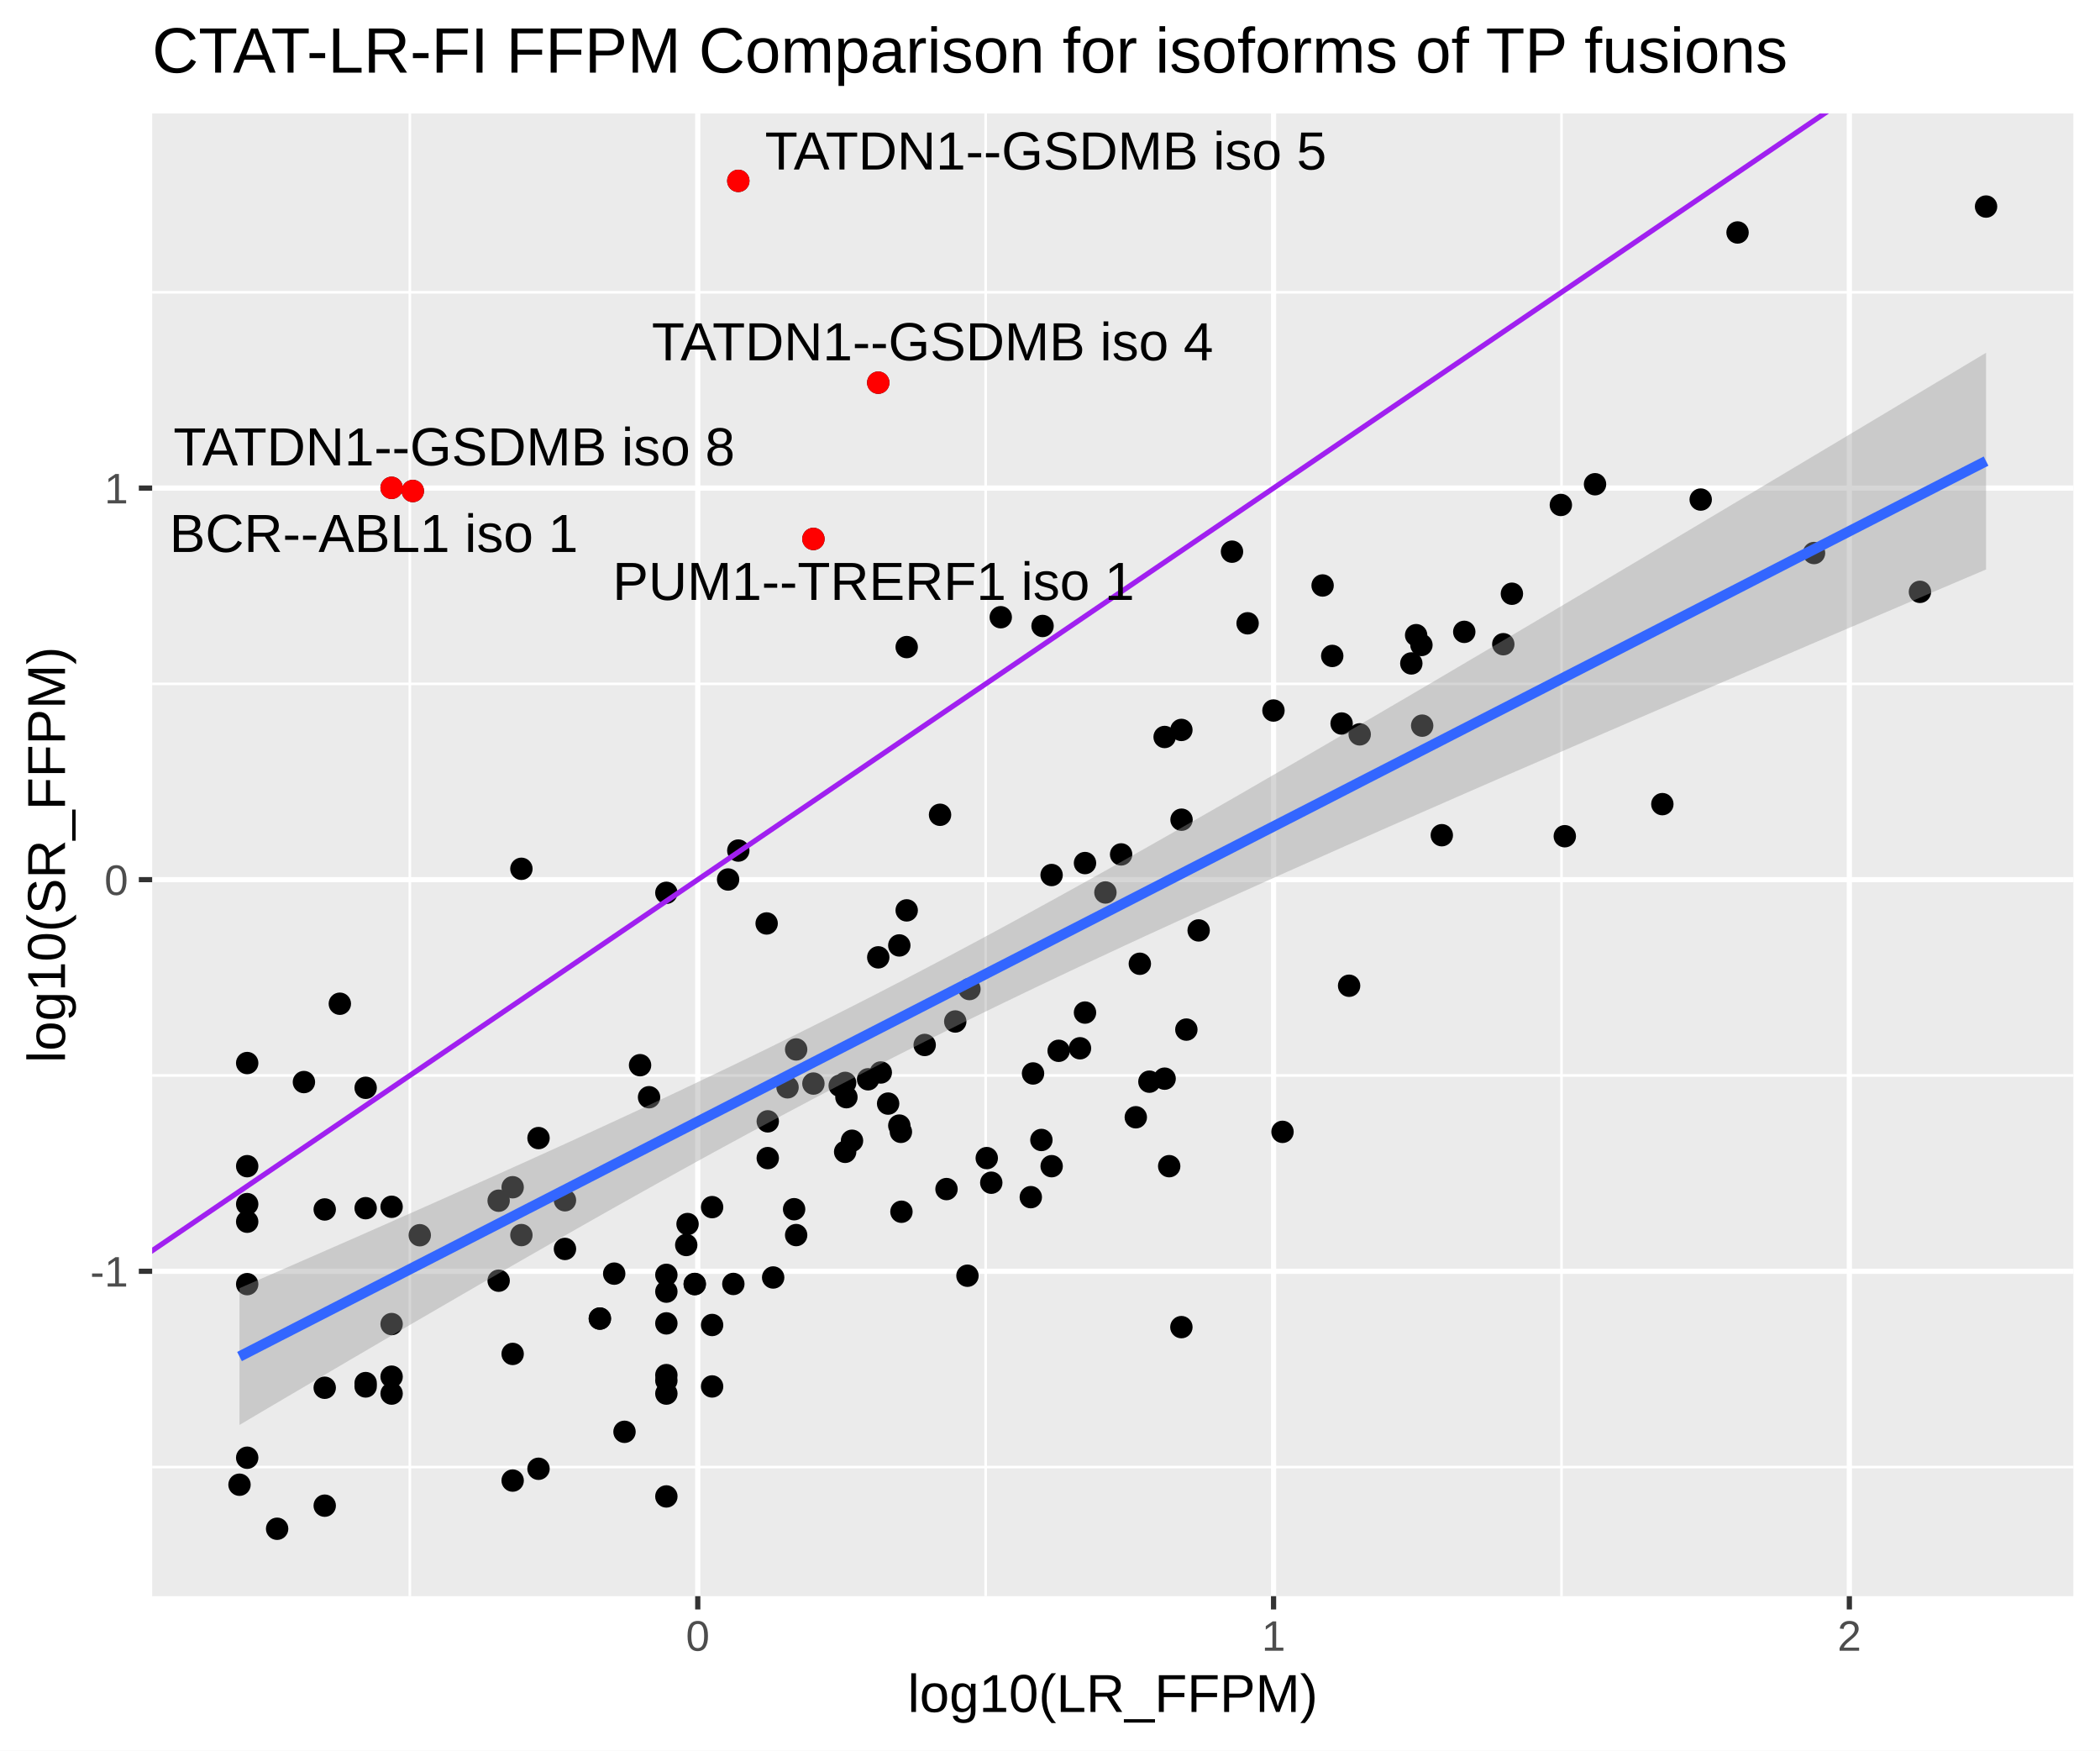
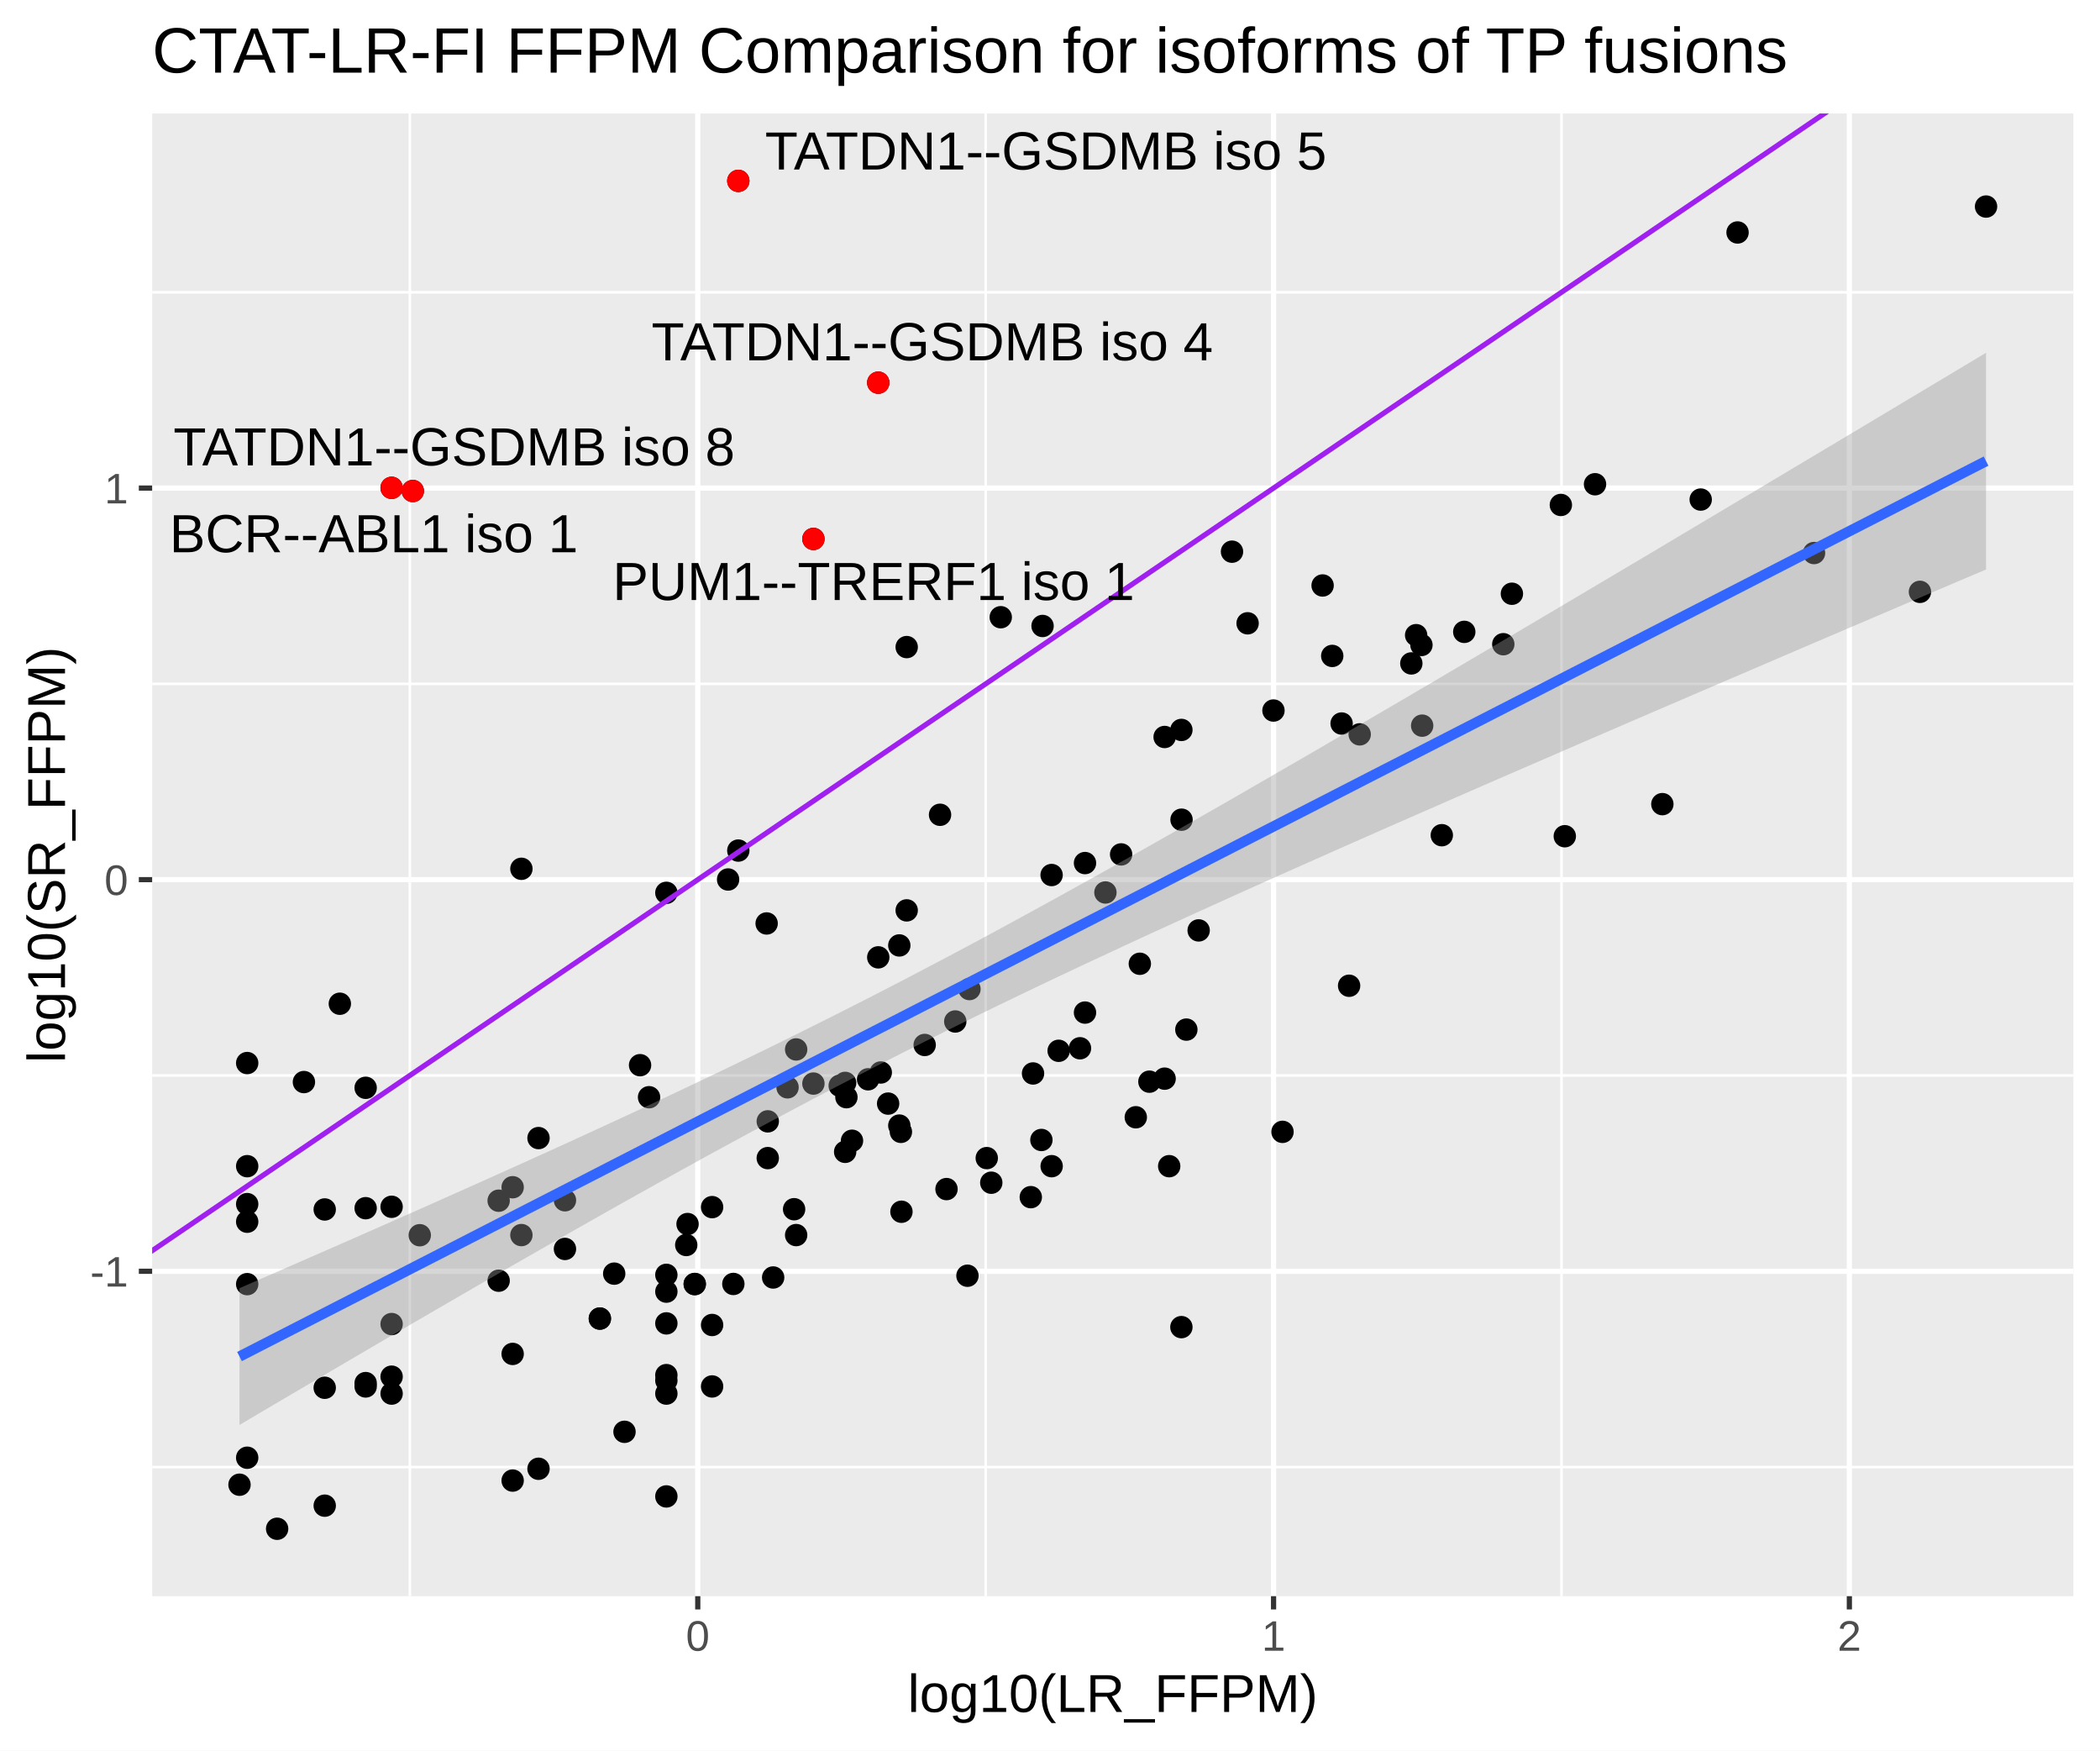
<svg xmlns="http://www.w3.org/2000/svg" class="svglite" width="432.00pt" height="360.00pt" viewBox="0 0 432.00 360.00">
  <defs>
    <style type="text/css">
    .svglite line, .svglite polyline, .svglite polygon, .svglite path, .svglite rect, .svglite circle {
      fill: none;
      stroke: #000000;
      stroke-linecap: round;
      stroke-linejoin: round;
      stroke-miterlimit: 10.00;
    }
    .svglite text {
      white-space: pre;
    }
  </style>
  </defs>
  <rect width="100%" height="100%" style="stroke: none; fill: #FFFFFF;" />
  <defs>
    <clipPath id="cpMC4wMHw0MzIuMDB8MC4wMHwzNjAuMDA=">
      <rect x="0.00" y="0.00" width="432.00" height="360.00" />
    </clipPath>
  </defs>
  <g clip-path="url(#cpMC4wMHw0MzIuMDB8MC4wMHwzNjAuMDA=)">
    <rect x="0" y="0.00" width="432.00" height="360.00" style="stroke-width: 1.07; stroke: #FFFFFF; fill: #FFFFFF;" />
  </g>
  <defs>
    <clipPath id="cpMzEuMzB8NDI2LjUyfDIzLjM0fDMyOC4yNw==">
      <rect x="31.30" y="23.34" width="395.22" height="304.93" />
    </clipPath>
  </defs>
  <g clip-path="url(#cpMzEuMzB8NDI2LjUyfDIzLjM0fDMyOC4yNw==)">
    <rect x="31.30" y="23.34" width="395.22" height="304.93" style="stroke-width: 1.07; stroke: none; fill: #EBEBEB;" />
    <polyline points="31.30,301.72 426.52,301.72 " style="stroke-width: 0.53; stroke: #FFFFFF; stroke-linecap: butt;" />
    <polyline points="31.30,221.18 426.52,221.18 " style="stroke-width: 0.53; stroke: #FFFFFF; stroke-linecap: butt;" />
    <polyline points="31.30,140.65 426.52,140.65 " style="stroke-width: 0.53; stroke: #FFFFFF; stroke-linecap: butt;" />
    <polyline points="31.30,60.11 426.52,60.11 " style="stroke-width: 0.53; stroke: #FFFFFF; stroke-linecap: butt;" />
    <polyline points="84.31,328.27 84.31,23.34 " style="stroke-width: 0.53; stroke: #FFFFFF; stroke-linecap: butt;" />
    <polyline points="202.77,328.27 202.77,23.34 " style="stroke-width: 0.53; stroke: #FFFFFF; stroke-linecap: butt;" />
    <polyline points="321.22,328.27 321.22,23.34 " style="stroke-width: 0.53; stroke: #FFFFFF; stroke-linecap: butt;" />
    <polyline points="31.30,261.45 426.52,261.45 " style="stroke-width: 1.07; stroke: #FFFFFF; stroke-linecap: butt;" />
    <polyline points="31.30,180.91 426.52,180.91 " style="stroke-width: 1.07; stroke: #FFFFFF; stroke-linecap: butt;" />
    <polyline points="31.30,100.38 426.52,100.38 " style="stroke-width: 1.07; stroke: #FFFFFF; stroke-linecap: butt;" />
    <polyline points="143.54,328.27 143.54,23.34 " style="stroke-width: 1.07; stroke: #FFFFFF; stroke-linecap: butt;" />
    <polyline points="261.99,328.27 261.99,23.34 " style="stroke-width: 1.07; stroke: #FFFFFF; stroke-linecap: butt;" />
    <polyline points="380.44,328.27 380.44,23.34 " style="stroke-width: 1.07; stroke: #FFFFFF; stroke-linecap: butt;" />
    <circle cx="272.08" cy="120.41" r="1.95" style="stroke-width: 0.71; fill: #000000;" />
    <circle cx="102.58" cy="263.39" r="1.95" style="stroke-width: 0.71; fill: #000000;" />
    <circle cx="66.80" cy="248.74" r="1.95" style="stroke-width: 0.71; fill: #000000;" />
    <circle cx="133.52" cy="225.66" r="1.95" style="stroke-width: 0.71; fill: #000000;" />
    <circle cx="50.85" cy="247.64" r="1.95" style="stroke-width: 0.71; fill: #000000;" />
    <circle cx="163.78" cy="215.83" r="1.95" style="stroke-width: 0.71; fill: #000000;" />
    <circle cx="107.26" cy="254.01" r="1.95" style="stroke-width: 0.71; fill: #000000;" />
    <circle cx="243.03" cy="150.12" r="1.95" style="stroke-width: 0.71; fill: #000000;" />
    <circle cx="253.44" cy="113.46" r="1.95" style="stroke-width: 0.71; fill: #000000;" />
    <circle cx="256.65" cy="128.19" r="1.95" style="stroke-width: 0.71; fill: #000000;" />
    <circle cx="151.88" cy="174.93" r="1.95" style="stroke-width: 0.71; fill: #000000;" />
    <circle cx="217.78" cy="216.11" r="1.95" style="stroke-width: 0.71; fill: #000000;" />
    <circle cx="131.67" cy="219.07" r="1.95" style="stroke-width: 0.71; fill: #000000;" />
    <circle cx="75.22" cy="284.45" r="1.95" style="stroke-width: 0.71; fill: #000000;" />
    <circle cx="185.00" cy="194.44" r="1.95" style="stroke-width: 0.71; fill: #000000;" />
    <circle cx="181.19" cy="220.57" r="1.95" style="stroke-width: 0.71; fill: #000000;" />
    <circle cx="49.27" cy="305.35" r="1.95" style="stroke-width: 0.71; fill: #000000;" />
    <circle cx="349.86" cy="102.74" r="1.95" style="stroke-width: 0.71; fill: #000000;" />
    <circle cx="185.00" cy="231.49" r="1.95" style="stroke-width: 0.71; fill: #000000;" />
    <circle cx="328.12" cy="99.59" r="1.95" style="stroke-width: 0.71; fill: #000000;" />
    <circle cx="261.97" cy="146.13" r="1.95" style="stroke-width: 0.71; fill: #000000;" />
    <circle cx="216.33" cy="179.96" r="1.95" style="stroke-width: 0.71; fill: #000000;" />
    <circle cx="180.67" cy="78.70" r="1.95" style="stroke-width: 0.71; fill: #000000;" />
    <circle cx="151.88" cy="37.20" r="1.95" style="stroke-width: 0.71; fill: #000000;" />
    <circle cx="137.08" cy="262.19" r="1.95" style="stroke-width: 0.71; fill: #000000;" />
    <circle cx="137.08" cy="272.17" r="1.95" style="stroke-width: 0.71; fill: #000000;" />
    <circle cx="80.56" cy="100.33" r="1.95" style="stroke-width: 0.71; fill: #000000;" />
    <circle cx="80.56" cy="272.31" r="1.95" style="stroke-width: 0.71; fill: #000000;" />
    <circle cx="290.33" cy="136.44" r="1.95" style="stroke-width: 0.71; fill: #000000;" />
    <circle cx="172.74" cy="223.29" r="1.95" style="stroke-width: 0.71; fill: #000000;" />
    <circle cx="199.43" cy="203.41" r="1.95" style="stroke-width: 0.71; fill: #000000;" />
    <circle cx="186.52" cy="133.08" r="1.95" style="stroke-width: 0.71; fill: #000000;" />
    <circle cx="50.85" cy="218.63" r="1.95" style="stroke-width: 0.71; fill: #000000;" />
    <circle cx="50.85" cy="264.10" r="1.95" style="stroke-width: 0.71; fill: #000000;" />
    <circle cx="263.83" cy="232.78" r="1.95" style="stroke-width: 0.71; fill: #000000;" />
    <circle cx="244.05" cy="211.75" r="1.95" style="stroke-width: 0.71; fill: #000000;" />
    <circle cx="126.35" cy="261.94" r="1.95" style="stroke-width: 0.71; fill: #000000;" />
    <circle cx="105.46" cy="244.17" r="1.95" style="stroke-width: 0.71; fill: #000000;" />
    <circle cx="212.05" cy="246.21" r="1.95" style="stroke-width: 0.71; fill: #000000;" />
    <circle cx="142.92" cy="264.06" r="1.95" style="stroke-width: 0.71; fill: #000000;" />
    <circle cx="222.17" cy="215.59" r="1.95" style="stroke-width: 0.71; fill: #000000;" />
    <circle cx="146.49" cy="248.26" r="1.95" style="stroke-width: 0.71; fill: #000000;" />
    <circle cx="243.03" cy="272.94" r="1.95" style="stroke-width: 0.71; fill: #000000;" />
    <circle cx="275.99" cy="148.80" r="1.95" style="stroke-width: 0.71; fill: #000000;" />
    <circle cx="162.01" cy="223.62" r="1.95" style="stroke-width: 0.71; fill: #000000;" />
    <circle cx="173.86" cy="222.71" r="1.95" style="stroke-width: 0.71; fill: #000000;" />
    <circle cx="123.40" cy="271.18" r="1.95" style="stroke-width: 0.71; fill: #000000;" />
    <circle cx="66.80" cy="309.66" r="1.95" style="stroke-width: 0.71; fill: #000000;" />
    <circle cx="216.34" cy="239.84" r="1.95" style="stroke-width: 0.71; fill: #000000;" />
    <circle cx="190.22" cy="214.91" r="1.95" style="stroke-width: 0.71; fill: #000000;" />
    <circle cx="80.56" cy="248.19" r="1.95" style="stroke-width: 0.71; fill: #000000;" />
    <circle cx="233.65" cy="229.78" r="1.95" style="stroke-width: 0.71; fill: #000000;" />
    <circle cx="214.47" cy="128.74" r="1.95" style="stroke-width: 0.71; fill: #000000;" />
    <circle cx="357.44" cy="47.81" r="1.95" style="stroke-width: 0.71; fill: #000000;" />
    <circle cx="57.01" cy="314.41" r="1.95" style="stroke-width: 0.71; fill: #000000;" />
    <circle cx="157.94" cy="230.62" r="1.95" style="stroke-width: 0.71; fill: #000000;" />
    <circle cx="75.22" cy="223.72" r="1.95" style="stroke-width: 0.71; fill: #000000;" />
    <circle cx="75.22" cy="248.48" r="1.95" style="stroke-width: 0.71; fill: #000000;" />
    <circle cx="205.87" cy="126.94" r="1.95" style="stroke-width: 0.71; fill: #000000;" />
    <circle cx="182.70" cy="226.97" r="1.95" style="stroke-width: 0.71; fill: #000000;" />
    <circle cx="50.85" cy="251.26" r="1.95" style="stroke-width: 0.71; fill: #000000;" />
    <circle cx="309.25" cy="132.49" r="1.95" style="stroke-width: 0.71; fill: #000000;" />
    <circle cx="105.46" cy="278.45" r="1.95" style="stroke-width: 0.71; fill: #000000;" />
    <circle cx="301.22" cy="129.95" r="1.95" style="stroke-width: 0.71; fill: #000000;" />
    <circle cx="279.71" cy="151.03" r="1.95" style="stroke-width: 0.71; fill: #000000;" />
    <circle cx="408.56" cy="42.48" r="1.95" style="stroke-width: 0.71; fill: #000000;" />
    <circle cx="193.38" cy="167.57" r="1.95" style="stroke-width: 0.71; fill: #000000;" />
    <circle cx="239.58" cy="151.57" r="1.95" style="stroke-width: 0.71; fill: #000000;" />
    <circle cx="292.41" cy="132.65" r="1.95" style="stroke-width: 0.71; fill: #000000;" />
    <circle cx="185.44" cy="249.21" r="1.95" style="stroke-width: 0.71; fill: #000000;" />
    <circle cx="157.71" cy="189.92" r="1.95" style="stroke-width: 0.71; fill: #000000;" />
    <circle cx="202.99" cy="238.18" r="1.95" style="stroke-width: 0.71; fill: #000000;" />
    <circle cx="239.58" cy="221.84" r="1.95" style="stroke-width: 0.71; fill: #000000;" />
    <circle cx="223.20" cy="177.50" r="1.95" style="stroke-width: 0.71; fill: #000000;" />
    <circle cx="212.51" cy="220.77" r="1.95" style="stroke-width: 0.71; fill: #000000;" />
    <circle cx="203.92" cy="243.24" r="1.95" style="stroke-width: 0.71; fill: #000000;" />
    <circle cx="163.36" cy="248.69" r="1.95" style="stroke-width: 0.71; fill: #000000;" />
    <circle cx="137.08" cy="265.64" r="1.95" style="stroke-width: 0.71; fill: #000000;" />
    <circle cx="137.08" cy="282.81" r="1.95" style="stroke-width: 0.71; fill: #000000;" />
    <circle cx="137.08" cy="283.92" r="1.95" style="stroke-width: 0.71; fill: #000000;" />
    <circle cx="296.60" cy="171.77" r="1.95" style="stroke-width: 0.71; fill: #000000;" />
    <circle cx="292.56" cy="149.24" r="1.95" style="stroke-width: 0.71; fill: #000000;" />
    <circle cx="163.78" cy="254.01" r="1.95" style="stroke-width: 0.71; fill: #000000;" />
    <circle cx="142.92" cy="264.10" r="1.95" style="stroke-width: 0.71; fill: #000000;" />
    <circle cx="394.96" cy="121.72" r="1.95" style="stroke-width: 0.71; fill: #000000;" />
    <circle cx="341.97" cy="165.38" r="1.95" style="stroke-width: 0.71; fill: #000000;" />
    <circle cx="321.90" cy="171.98" r="1.95" style="stroke-width: 0.71; fill: #000000;" />
    <circle cx="277.53" cy="202.73" r="1.95" style="stroke-width: 0.71; fill: #000000;" />
    <circle cx="199.02" cy="262.37" r="1.95" style="stroke-width: 0.71; fill: #000000;" />
    <circle cx="230.63" cy="175.72" r="1.95" style="stroke-width: 0.71; fill: #000000;" />
    <circle cx="243.06" cy="168.58" r="1.95" style="stroke-width: 0.71; fill: #000000;" />
    <circle cx="236.45" cy="222.46" r="1.95" style="stroke-width: 0.71; fill: #000000;" />
    <circle cx="146.49" cy="285.14" r="1.95" style="stroke-width: 0.71; fill: #000000;" />
    <circle cx="110.78" cy="302.07" r="1.95" style="stroke-width: 0.71; fill: #000000;" />
    <circle cx="75.22" cy="285.14" r="1.95" style="stroke-width: 0.71; fill: #000000;" />
    <circle cx="137.08" cy="183.62" r="1.95" style="stroke-width: 0.71; fill: #000000;" />
    <circle cx="186.52" cy="187.23" r="1.95" style="stroke-width: 0.71; fill: #000000;" />
    <circle cx="373.17" cy="113.74" r="1.95" style="stroke-width: 0.71; fill: #000000;" />
    <circle cx="175.27" cy="234.61" r="1.95" style="stroke-width: 0.71; fill: #000000;" />
    <circle cx="167.33" cy="222.85" r="1.95" style="stroke-width: 0.71; fill: #000000;" />
    <circle cx="227.40" cy="183.55" r="1.95" style="stroke-width: 0.71; fill: #000000;" />
    <circle cx="214.23" cy="234.45" r="1.95" style="stroke-width: 0.71; fill: #000000;" />
    <circle cx="150.86" cy="264.06" r="1.95" style="stroke-width: 0.71; fill: #000000;" />
    <circle cx="146.49" cy="272.50" r="1.95" style="stroke-width: 0.71; fill: #000000;" />
    <circle cx="223.20" cy="208.25" r="1.95" style="stroke-width: 0.71; fill: #000000;" />
    <circle cx="80.56" cy="283.13" r="1.95" style="stroke-width: 0.71; fill: #000000;" />
    <circle cx="105.46" cy="304.50" r="1.95" style="stroke-width: 0.71; fill: #000000;" />
    <circle cx="194.71" cy="244.55" r="1.95" style="stroke-width: 0.71; fill: #000000;" />
    <circle cx="291.32" cy="130.63" r="1.95" style="stroke-width: 0.71; fill: #000000;" />
    <circle cx="157.94" cy="238.18" r="1.95" style="stroke-width: 0.71; fill: #000000;" />
    <circle cx="274.06" cy="134.90" r="1.95" style="stroke-width: 0.71; fill: #000000;" />
    <circle cx="180.67" cy="196.89" r="1.95" style="stroke-width: 0.71; fill: #000000;" />
    <circle cx="167.33" cy="110.84" r="1.95" style="stroke-width: 0.71; fill: #000000;" />
    <circle cx="234.48" cy="198.21" r="1.95" style="stroke-width: 0.71; fill: #000000;" />
    <circle cx="159.05" cy="262.73" r="1.95" style="stroke-width: 0.71; fill: #000000;" />
    <circle cx="62.52" cy="222.54" r="1.95" style="stroke-width: 0.71; fill: #000000;" />
    <circle cx="311.02" cy="122.11" r="1.95" style="stroke-width: 0.71; fill: #000000;" />
    <circle cx="246.58" cy="191.35" r="1.95" style="stroke-width: 0.71; fill: #000000;" />
    <circle cx="107.26" cy="178.68" r="1.95" style="stroke-width: 0.71; fill: #000000;" />
    <circle cx="173.86" cy="236.89" r="1.95" style="stroke-width: 0.71; fill: #000000;" />
    <circle cx="149.78" cy="180.88" r="1.95" style="stroke-width: 0.71; fill: #000000;" />
    <circle cx="123.40" cy="271.18" r="1.95" style="stroke-width: 0.71; fill: #000000;" />
    <circle cx="178.58" cy="221.97" r="1.95" style="stroke-width: 0.71; fill: #000000;" />
    <circle cx="174.12" cy="225.65" r="1.95" style="stroke-width: 0.71; fill: #000000;" />
    <circle cx="321.09" cy="103.85" r="1.95" style="stroke-width: 0.71; fill: #000000;" />
    <circle cx="240.52" cy="239.84" r="1.95" style="stroke-width: 0.71; fill: #000000;" />
    <circle cx="69.91" cy="206.43" r="1.95" style="stroke-width: 0.71; fill: #000000;" />
    <circle cx="141.17" cy="256.05" r="1.95" style="stroke-width: 0.71; fill: #000000;" />
    <circle cx="196.51" cy="210.08" r="1.95" style="stroke-width: 0.71; fill: #000000;" />
    <circle cx="50.85" cy="299.80" r="1.95" style="stroke-width: 0.71; fill: #000000;" />
    <circle cx="128.47" cy="294.47" r="1.95" style="stroke-width: 0.71; fill: #000000;" />
    <circle cx="137.08" cy="307.76" r="1.95" style="stroke-width: 0.71; fill: #000000;" />
    <circle cx="116.22" cy="246.85" r="1.95" style="stroke-width: 0.71; fill: #000000;" />
    <circle cx="116.22" cy="256.86" r="1.95" style="stroke-width: 0.71; fill: #000000;" />
    <circle cx="137.08" cy="286.61" r="1.95" style="stroke-width: 0.71; fill: #000000;" />
    <circle cx="185.33" cy="232.78" r="1.95" style="stroke-width: 0.71; fill: #000000;" />
    <circle cx="80.56" cy="286.61" r="1.95" style="stroke-width: 0.71; fill: #000000;" />
    <circle cx="141.44" cy="251.74" r="1.95" style="stroke-width: 0.71; fill: #000000;" />
    <circle cx="86.35" cy="254.04" r="1.95" style="stroke-width: 0.71; fill: #000000;" />
    <circle cx="50.85" cy="239.84" r="1.95" style="stroke-width: 0.71; fill: #000000;" />
    <circle cx="84.92" cy="100.98" r="1.95" style="stroke-width: 0.71; fill: #000000;" />
    <circle cx="102.58" cy="246.94" r="1.95" style="stroke-width: 0.71; fill: #000000;" />
    <circle cx="66.80" cy="285.41" r="1.95" style="stroke-width: 0.71; fill: #000000;" />
    <circle cx="110.78" cy="234.06" r="1.95" style="stroke-width: 0.71; fill: #000000;" />
    <polygon points="49.27,264.93 53.81,262.95 58.36,260.97 62.91,258.98 67.46,256.99 72.01,255.00 76.55,253.00 81.10,250.99 85.65,248.98 90.20,246.96 94.75,244.93 99.29,242.90 103.84,240.86 108.39,238.81 112.94,236.75 117.49,234.68 122.03,232.59 126.58,230.50 131.13,228.39 135.68,226.26 140.23,224.12 144.77,221.96 149.32,219.79 153.87,217.59 158.42,215.38 162.97,213.14 167.51,210.88 172.06,208.60 176.61,206.30 181.16,203.97 185.71,201.62 190.25,199.24 194.80,196.85 199.35,194.43 203.90,191.99 208.45,189.52 212.99,187.04 217.54,184.54 222.09,182.02 226.64,179.49 231.19,176.94 235.73,174.38 240.28,171.80 244.83,169.22 249.38,166.62 253.93,164.01 258.47,161.39 263.02,158.76 267.57,156.13 272.12,153.49 276.66,150.84 281.21,148.18 285.76,145.52 290.31,142.86 294.86,140.19 299.40,137.51 303.95,134.83 308.50,132.15 313.05,129.46 317.60,126.77 322.14,124.08 326.69,121.39 331.24,118.69 335.79,115.99 340.34,113.29 344.88,110.58 349.43,107.87 353.98,105.16 358.53,102.45 363.08,99.74 367.62,97.03 372.17,94.31 376.72,91.60 381.27,88.88 385.82,86.16 390.36,83.44 394.91,80.72 399.46,78.00 404.01,75.27 408.56,72.55 408.56,117.12 404.01,119.05 399.46,120.99 394.91,122.93 390.36,124.88 385.82,126.82 381.27,128.76 376.72,130.70 372.17,132.65 367.62,134.60 363.08,136.55 358.53,138.50 353.98,140.45 349.43,142.40 344.88,144.36 340.34,146.31 335.79,148.27 331.24,150.24 326.69,152.20 322.14,154.17 317.60,156.14 313.05,158.11 308.50,160.08 303.95,162.06 299.40,164.05 294.86,166.04 290.31,168.03 285.76,170.02 281.21,172.03 276.66,174.03 272.12,176.05 267.57,178.07 263.02,180.09 258.47,182.13 253.93,184.17 249.38,186.23 244.83,188.29 240.28,190.37 235.73,192.45 231.19,194.55 226.64,196.67 222.09,198.79 217.54,200.94 212.99,203.10 208.45,205.28 203.90,207.48 199.35,209.70 194.80,211.95 190.25,214.21 185.71,216.50 181.16,218.81 176.61,221.15 172.06,223.50 167.51,225.88 162.97,228.29 158.42,230.71 153.87,233.16 149.32,235.63 144.77,238.11 140.23,240.62 135.68,243.14 131.13,245.68 126.58,248.23 122.03,250.80 117.49,253.38 112.94,255.97 108.39,258.57 103.84,261.18 99.29,263.80 94.75,266.43 90.20,269.07 85.65,271.71 81.10,274.36 76.55,277.02 72.01,279.68 67.46,282.35 62.91,285.02 58.36,287.69 53.81,290.37 49.27,293.06 " style="stroke-width: 0.00; stroke: none; stroke-linecap: butt; fill: #999999; fill-opacity: 0.40;" />
    <polyline points="49.27,264.93 53.81,262.95 58.36,260.97 62.91,258.98 67.46,256.99 72.01,255.00 76.55,253.00 81.10,250.99 85.65,248.98 90.20,246.96 94.75,244.93 99.29,242.90 103.84,240.86 108.39,238.81 112.94,236.75 117.49,234.68 122.03,232.59 126.58,230.50 131.13,228.39 135.68,226.26 140.23,224.12 144.77,221.96 149.32,219.79 153.87,217.59 158.42,215.38 162.97,213.14 167.51,210.88 172.06,208.60 176.61,206.30 181.16,203.97 185.71,201.62 190.25,199.24 194.80,196.85 199.35,194.43 203.90,191.99 208.45,189.52 212.99,187.04 217.54,184.54 222.09,182.02 226.64,179.49 231.19,176.94 235.73,174.38 240.28,171.80 244.83,169.22 249.38,166.62 253.93,164.01 258.47,161.39 263.02,158.76 267.57,156.13 272.12,153.49 276.66,150.84 281.21,148.18 285.76,145.52 290.31,142.86 294.86,140.19 299.40,137.51 303.95,134.83 308.50,132.15 313.05,129.46 317.60,126.77 322.14,124.08 326.69,121.39 331.24,118.69 335.79,115.99 340.34,113.29 344.88,110.58 349.43,107.87 353.98,105.16 358.53,102.45 363.08,99.74 367.62,97.03 372.17,94.31 376.72,91.60 381.27,88.88 385.82,86.16 390.36,83.44 394.91,80.72 399.46,78.00 404.01,75.27 408.56,72.55 " style="stroke-width: 2.13; stroke: none; stroke-linecap: butt;" />
    <polyline points="408.56,117.12 404.01,119.05 399.46,120.99 394.91,122.93 390.36,124.88 385.82,126.82 381.27,128.76 376.72,130.70 372.17,132.65 367.62,134.60 363.08,136.55 358.53,138.50 353.98,140.45 349.43,142.40 344.88,144.36 340.34,146.31 335.79,148.27 331.24,150.24 326.69,152.20 322.14,154.17 317.60,156.14 313.05,158.11 308.50,160.08 303.95,162.06 299.40,164.05 294.86,166.04 290.31,168.03 285.76,170.02 281.21,172.03 276.66,174.03 272.12,176.05 267.57,178.07 263.02,180.09 258.47,182.13 253.93,184.17 249.38,186.23 244.83,188.29 240.28,190.37 235.73,192.45 231.19,194.55 226.64,196.67 222.09,198.79 217.54,200.94 212.99,203.10 208.45,205.28 203.90,207.48 199.35,209.70 194.80,211.95 190.25,214.21 185.71,216.50 181.16,218.81 176.61,221.15 172.06,223.50 167.51,225.88 162.97,228.29 158.42,230.71 153.87,233.16 149.32,235.63 144.77,238.11 140.23,240.62 135.68,243.14 131.13,245.68 126.58,248.23 122.03,250.80 117.49,253.38 112.94,255.97 108.39,258.57 103.84,261.18 99.29,263.80 94.75,266.43 90.20,269.07 85.65,271.71 81.10,274.36 76.55,277.02 72.01,279.68 67.46,282.35 62.91,285.02 58.36,287.69 53.81,290.37 49.27,293.06 " style="stroke-width: 2.13; stroke: none; stroke-linecap: butt;" />
    <polyline points="49.27,278.99 53.81,276.66 58.36,274.33 62.91,272.00 67.46,269.67 72.01,267.34 76.55,265.01 81.10,262.68 85.65,260.34 90.20,258.01 94.75,255.68 99.29,253.35 103.84,251.02 108.39,248.69 112.94,246.36 117.49,244.03 122.03,241.70 126.58,239.36 131.13,237.03 135.68,234.70 140.23,232.37 144.77,230.04 149.32,227.71 153.87,225.38 158.42,223.05 162.97,220.71 167.51,218.38 172.06,216.05 176.61,213.72 181.16,211.39 185.71,209.06 190.25,206.73 194.80,204.40 199.35,202.07 203.90,199.73 208.45,197.40 212.99,195.07 217.54,192.74 222.09,190.41 226.64,188.08 231.19,185.75 235.73,183.42 240.28,181.09 244.83,178.75 249.38,176.42 253.93,174.09 258.47,171.76 263.02,169.43 267.57,167.10 272.12,164.77 276.66,162.44 281.21,160.10 285.76,157.77 290.31,155.44 294.86,153.11 299.40,150.78 303.95,148.45 308.50,146.12 313.05,143.79 317.60,141.46 322.14,139.12 326.69,136.79 331.24,134.46 335.79,132.13 340.34,129.80 344.88,127.47 349.43,125.14 353.98,122.81 358.53,120.48 363.08,118.14 367.62,115.81 372.17,113.48 376.72,111.15 381.27,108.82 385.82,106.49 390.36,104.16 394.91,101.83 399.46,99.49 404.01,97.16 408.56,94.83 " style="stroke-width: 2.13; stroke: #3366FF; stroke-linecap: butt;" />
    <line x1="-363.92" y1="525.93" x2="821.74" y2="-280.19" style="stroke-width: 1.07; stroke: #A020F0; stroke-linecap: butt;" />
    <circle cx="151.88" cy="37.20" r="1.95" style="stroke-width: 0.71; stroke: #FF0000; fill: #FF0000;" />
    <circle cx="80.56" cy="100.33" r="1.95" style="stroke-width: 0.71; stroke: #FF0000; fill: #FF0000;" />
    <circle cx="84.92" cy="100.98" r="1.95" style="stroke-width: 0.71; stroke: #FF0000; fill: #FF0000;" />
    <circle cx="180.67" cy="78.70" r="1.95" style="stroke-width: 0.71; stroke: #FF0000; fill: #FF0000;" />
    <circle cx="167.33" cy="110.84" r="1.95" style="stroke-width: 0.71; stroke: #FF0000; fill: #FF0000;" />
-     <text x="215.12" y="34.86" text-anchor="middle" style="font-size: 11.04px; font-family: &quot;Arial&quot;;" textLength="117.06px" lengthAdjust="spacingAndGlyphs">TATDN1--GSDMB iso 5</text>
+     <text x="215.14" y="34.86" text-anchor="middle" style="font-size: 11.04px; font-family: &quot;Arial&quot;;" textLength="117.06px" lengthAdjust="spacingAndGlyphs">TATDN1--GSDMB iso 5</text>
    <text x="93.43" y="95.71" text-anchor="middle" style="font-size: 11.04px; font-family: &quot;Arial&quot;;" textLength="117.06px" lengthAdjust="spacingAndGlyphs">TATDN1--GSDMB iso 8</text>
-     <text x="76.89" y="113.52" text-anchor="middle" style="font-size: 11.04px; font-family: &quot;Arial&quot;;" textLength="83.98px" lengthAdjust="spacingAndGlyphs">BCR--ABL1 iso 1</text>
-     <text x="191.84" y="74.10" text-anchor="middle" style="font-size: 11.04px; font-family: &quot;Arial&quot;;" textLength="117.06px" lengthAdjust="spacingAndGlyphs">TATDN1--GSDMB iso 4</text>
-     <text x="179.70" y="123.38" text-anchor="middle" style="font-size: 11.04px; font-family: &quot;Arial&quot;;" textLength="107.25px" lengthAdjust="spacingAndGlyphs">PUM1--TRERF1 iso 1</text>
+     <text x="76.89" y="113.57" text-anchor="middle" style="font-size: 11.04px; font-family: &quot;Arial&quot;;" textLength="83.98px" lengthAdjust="spacingAndGlyphs">BCR--ABL1 iso 1</text>
+     <text x="191.78" y="74.09" text-anchor="middle" style="font-size: 11.04px; font-family: &quot;Arial&quot;;" textLength="117.06px" lengthAdjust="spacingAndGlyphs">TATDN1--GSDMB iso 4</text>
+     <text x="179.71" y="123.40" text-anchor="middle" style="font-size: 11.04px; font-family: &quot;Arial&quot;;" textLength="107.25px" lengthAdjust="spacingAndGlyphs">PUM1--TRERF1 iso 1</text>
  </g>
  <g clip-path="url(#cpMC4wMHw0MzIuMDB8MC4wMHwzNjAuMDA=)">
    <text x="26.37" y="264.60" text-anchor="end" style="font-size: 8.80px;fill: #4D4D4D; font-family: &quot;Arial&quot;;" textLength="7.83px" lengthAdjust="spacingAndGlyphs">-1</text>
    <text x="26.37" y="184.07" text-anchor="end" style="font-size: 8.80px;fill: #4D4D4D; font-family: &quot;Arial&quot;;" textLength="4.90px" lengthAdjust="spacingAndGlyphs">0</text>
    <text x="26.37" y="103.53" text-anchor="end" style="font-size: 8.80px;fill: #4D4D4D; font-family: &quot;Arial&quot;;" textLength="4.90px" lengthAdjust="spacingAndGlyphs">1</text>
    <polyline points="28.56,261.45 31.30,261.45 " style="stroke-width: 1.07; stroke: #333333; stroke-linecap: butt;" />
    <polyline points="28.56,180.91 31.30,180.91 " style="stroke-width: 1.07; stroke: #333333; stroke-linecap: butt;" />
    <polyline points="28.56,100.38 31.30,100.38 " style="stroke-width: 1.07; stroke: #333333; stroke-linecap: butt;" />
    <polyline points="143.54,331.01 143.54,328.27 " style="stroke-width: 1.07; stroke: #333333; stroke-linecap: butt;" />
    <polyline points="261.99,331.01 261.99,328.27 " style="stroke-width: 1.07; stroke: #333333; stroke-linecap: butt;" />
    <polyline points="380.44,331.01 380.44,328.27 " style="stroke-width: 1.07; stroke: #333333; stroke-linecap: butt;" />
    <text x="143.54" y="339.50" text-anchor="middle" style="font-size: 8.80px;fill: #4D4D4D; font-family: &quot;Arial&quot;;" textLength="4.90px" lengthAdjust="spacingAndGlyphs">0</text>
    <text x="261.99" y="339.50" text-anchor="middle" style="font-size: 8.80px;fill: #4D4D4D; font-family: &quot;Arial&quot;;" textLength="4.90px" lengthAdjust="spacingAndGlyphs">1</text>
    <text x="380.44" y="339.50" text-anchor="middle" style="font-size: 8.80px;fill: #4D4D4D; font-family: &quot;Arial&quot;;" textLength="4.90px" lengthAdjust="spacingAndGlyphs">2</text>
    <text x="228.91" y="352.09" text-anchor="middle" style="font-size: 11.00px; font-family: &quot;Arial&quot;;" textLength="84.37px" lengthAdjust="spacingAndGlyphs">log10(LR_FFPM)</text>
    <text transform="translate(13.37,175.80) rotate(-90)" text-anchor="middle" style="font-size: 11.00px; font-family: &quot;Arial&quot;;" textLength="85.59px" lengthAdjust="spacingAndGlyphs">log10(SR_FFPM)</text>
    <text x="31.30" y="14.94" style="font-size: 13.20px; font-family: &quot;Arial&quot;;" textLength="339.36px" lengthAdjust="spacingAndGlyphs">CTAT-LR-FI FFPM Comparison for isoforms of TP fusions</text>
  </g>
</svg>
